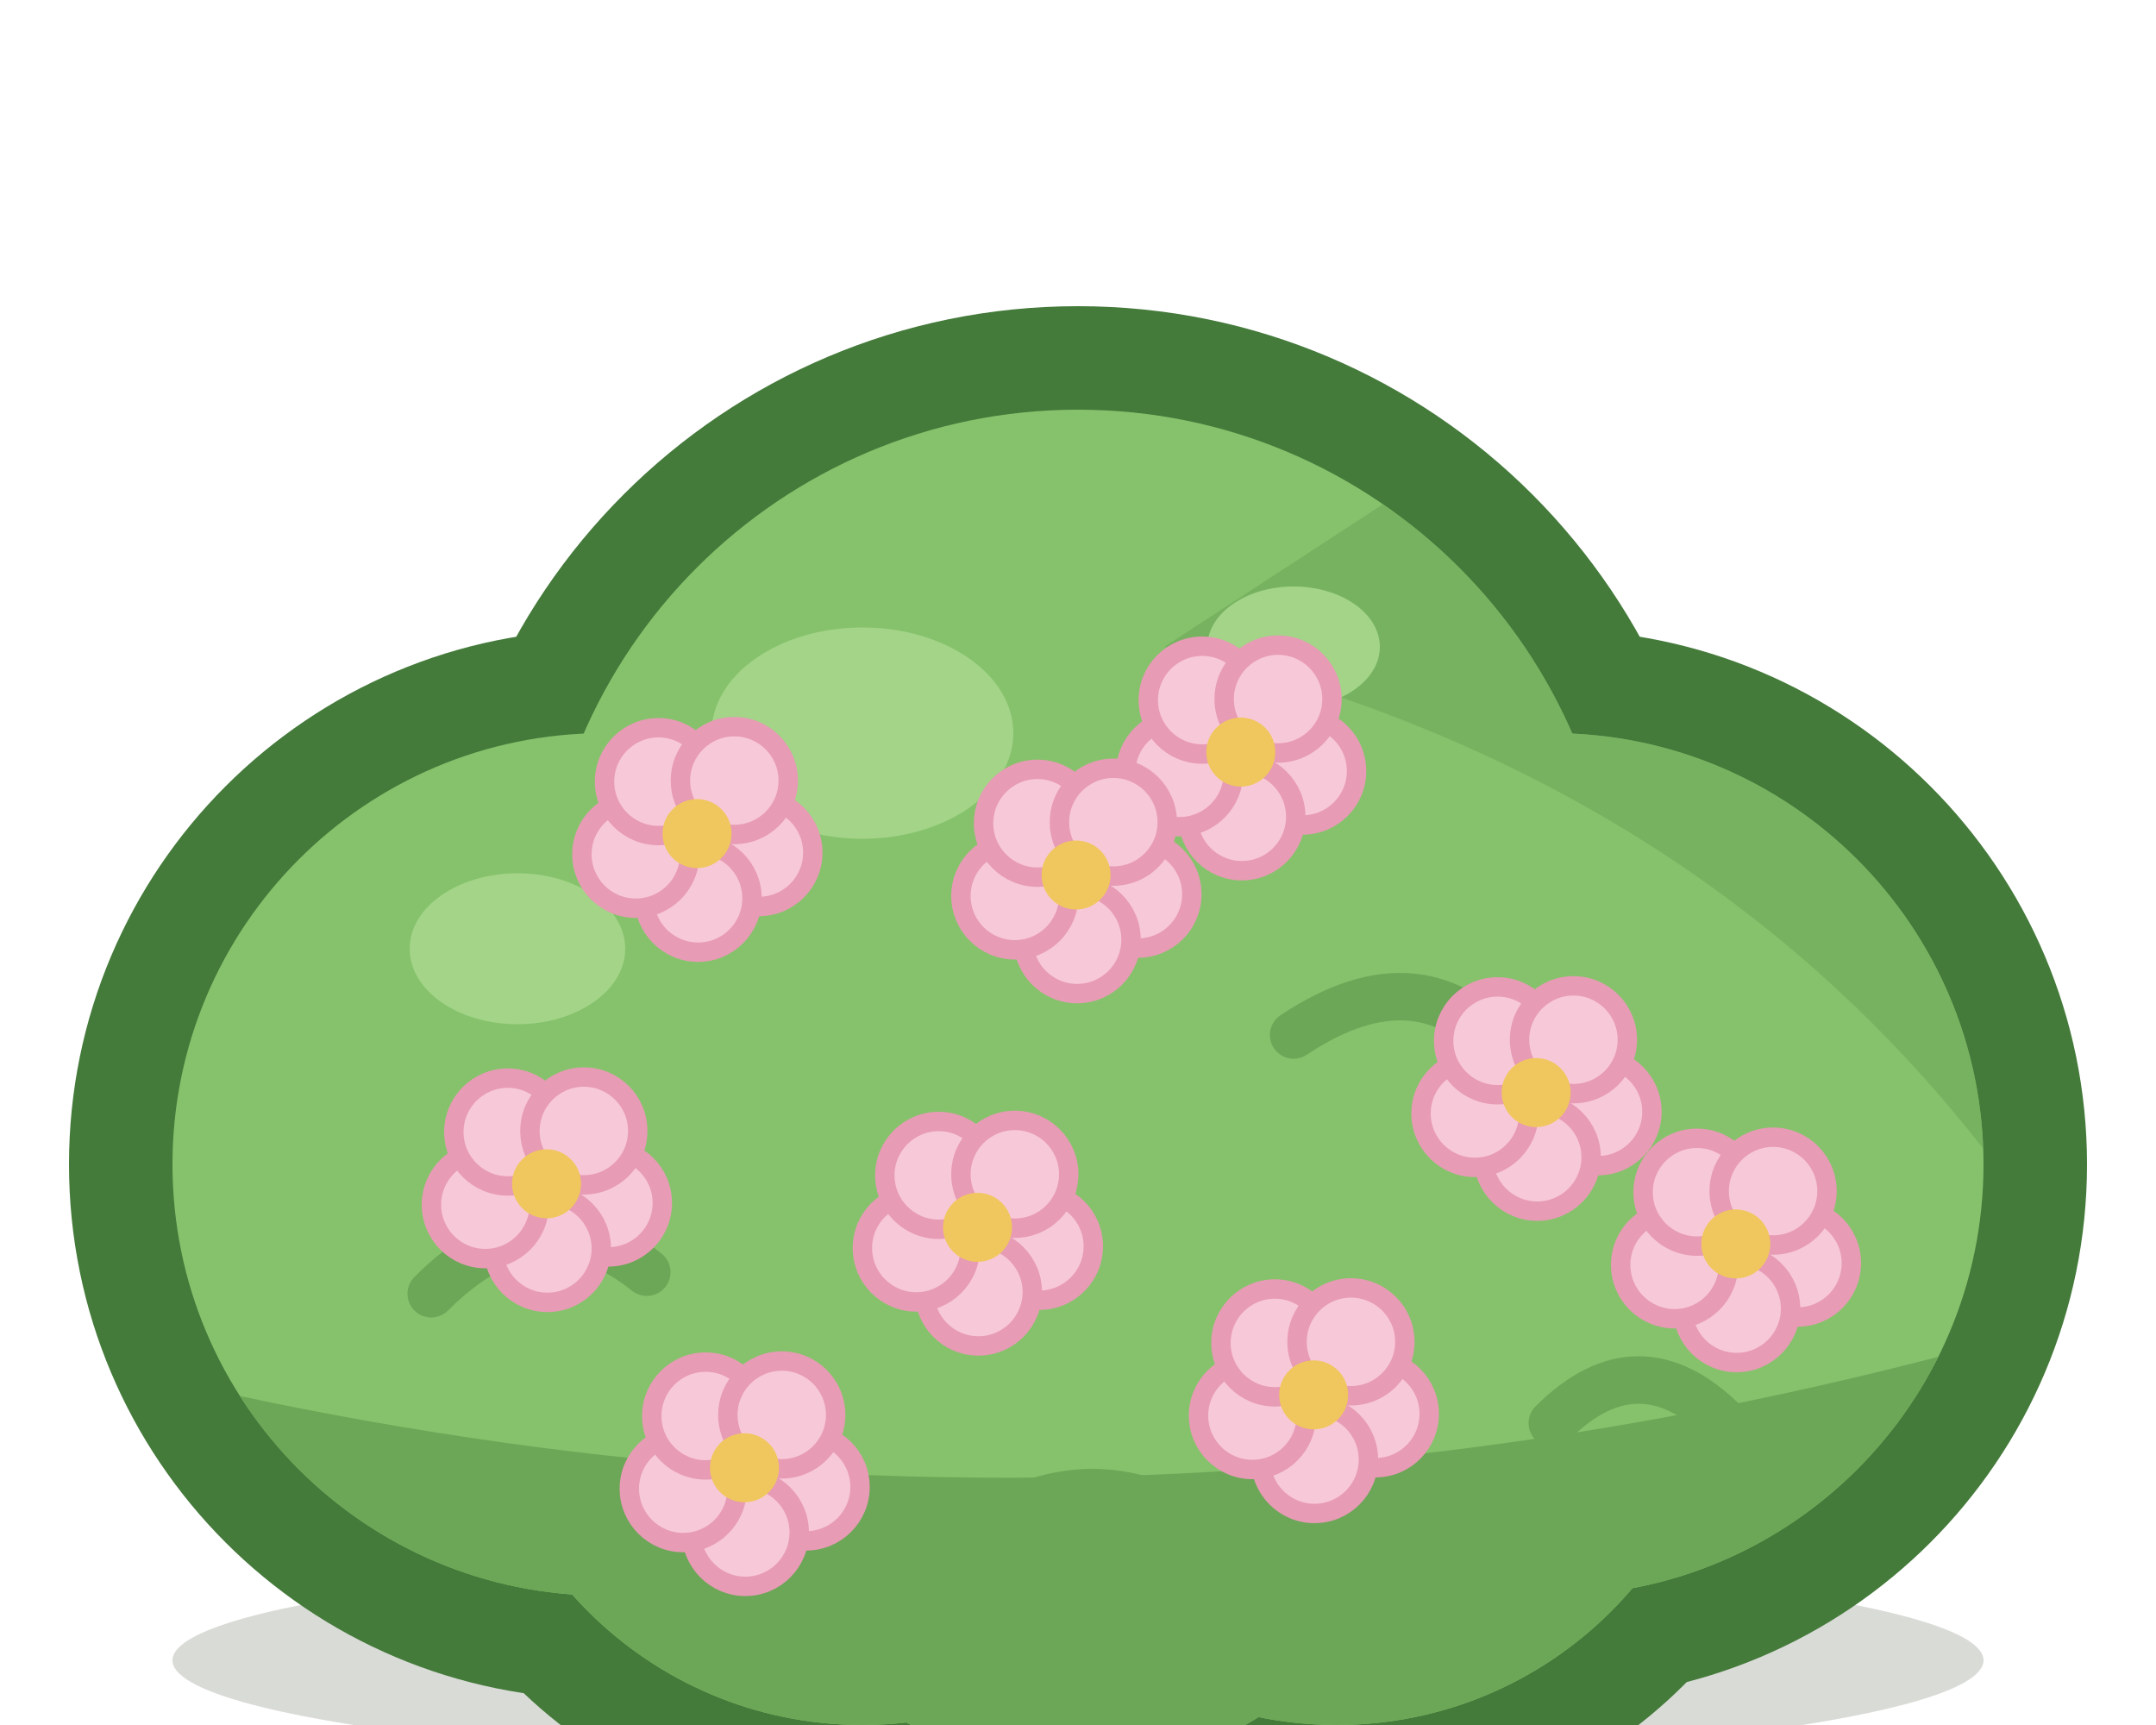
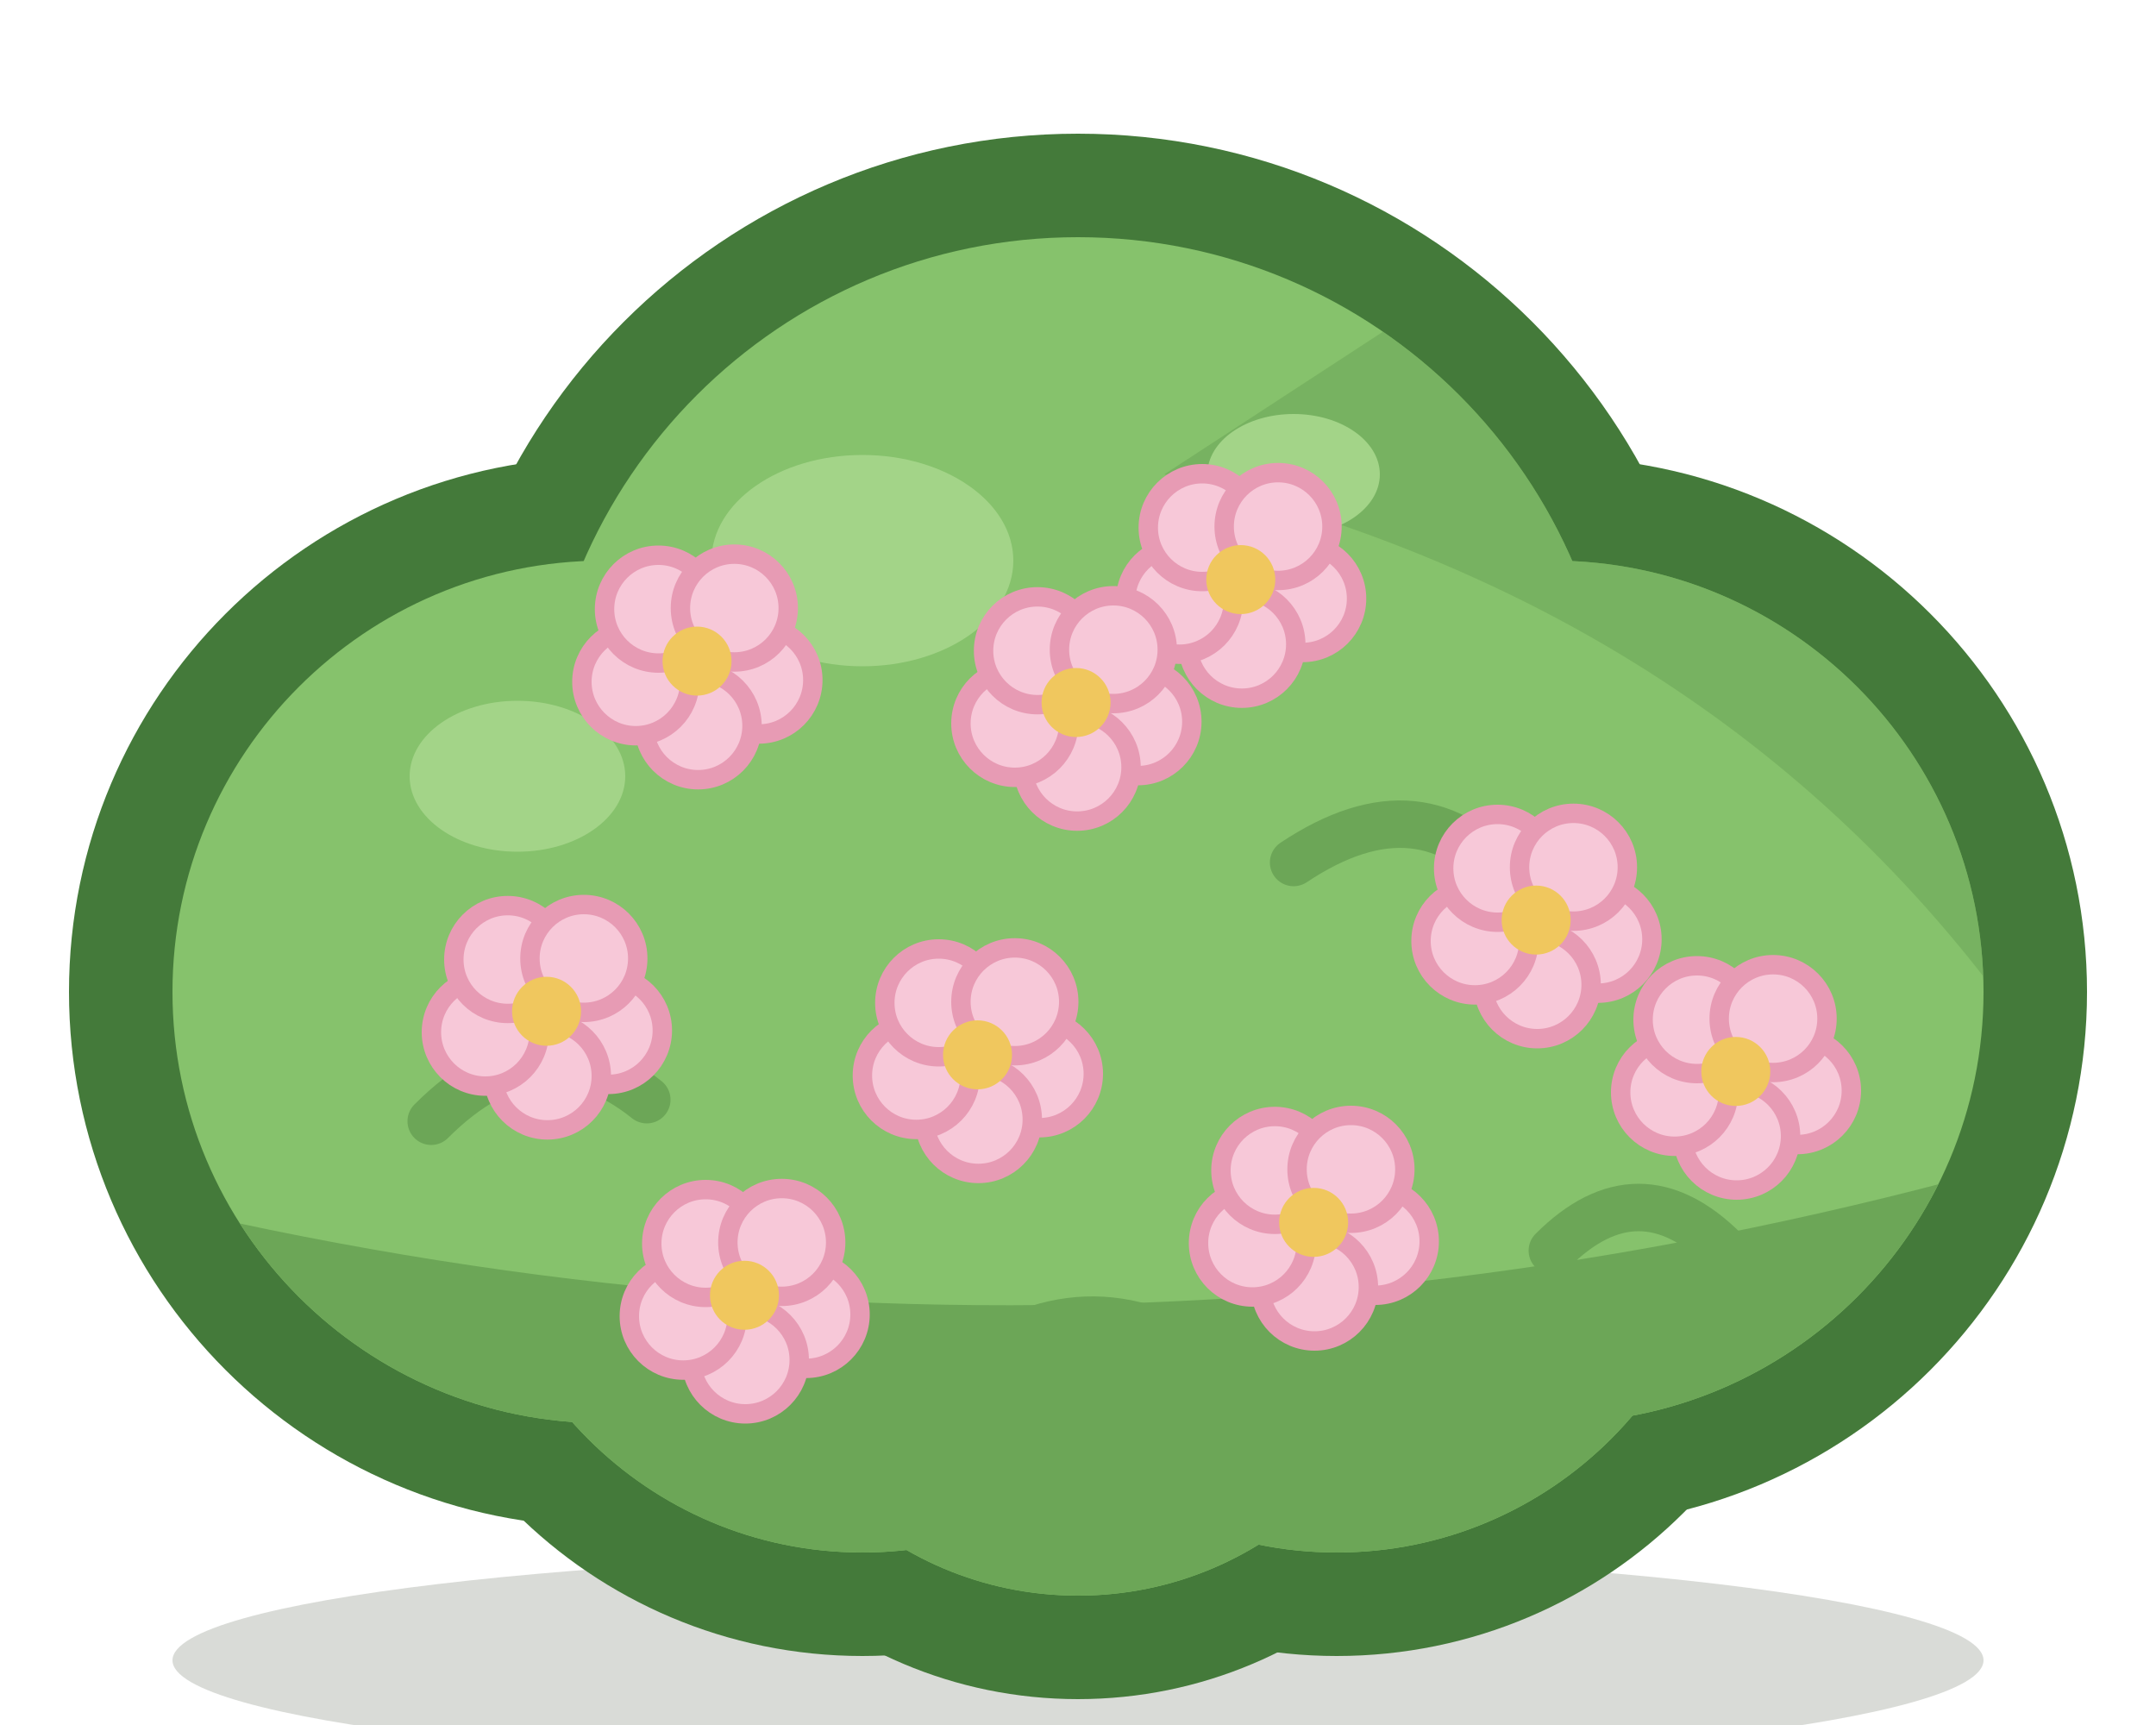
<svg xmlns="http://www.w3.org/2000/svg" viewBox="0 0 100 80" width="100" height="80">
  <defs>
    <clipPath id="b">
      <circle cx="28" cy="54" r="20" />
      <circle cx="50" cy="44" r="25" />
      <circle cx="72" cy="54" r="20" />
      <circle cx="40" cy="62" r="18" />
      <circle cx="62" cy="62" r="18" />
      <circle cx="50" cy="66" r="16" />
    </clipPath>
  </defs>
  <ellipse cx="50" cy="77" rx="42" ry="5" fill="#2e3a22" opacity="0.18" />
-   <g fill="#447a3a" stroke="#447a3a" stroke-width="9.6" stroke-linejoin="round" stroke-linecap="round">
-     <circle cx="28" cy="54" r="20" fill="#447a3a" />
-     <circle cx="50" cy="44" r="25" fill="#447a3a" />
-     <circle cx="72" cy="54" r="20" fill="#447a3a" />
-     <circle cx="40" cy="62" r="18" fill="#447a3a" />
-     <circle cx="62" cy="62" r="18" fill="#447a3a" />
-     <circle cx="50" cy="66" r="16" fill="#447a3a" />
+   <g transform="translate(0,-8)">
+     <g fill="#447a3a" stroke="#447a3a" stroke-width="9.6" stroke-linejoin="round" stroke-linecap="round">
+       <circle cx="28" cy="54" r="20" fill="#447a3a" />
+       <circle cx="50" cy="44" r="25" fill="#447a3a" />
+       <circle cx="72" cy="54" r="20" fill="#447a3a" />
+       <circle cx="40" cy="62" r="18" fill="#447a3a" />
+       <circle cx="62" cy="62" r="18" fill="#447a3a" />
+       <circle cx="50" cy="66" r="16" fill="#447a3a" />
+     </g>
+     <circle cx="28" cy="54" r="20" fill="#86c26c" />
+     <circle cx="50" cy="44" r="25" fill="#86c26c" />
+     <circle cx="72" cy="54" r="20" fill="#86c26c" />
+     <circle cx="40" cy="62" r="18" fill="#86c26c" />
+     <circle cx="62" cy="62" r="18" fill="#86c26c" />
+     <circle cx="50" cy="66" r="16" fill="#86c26c" />
+     <g clip-path="url(#b)">
+       <path d="M0 62Q50 76 100 60L100 90L0 90Z" fill="#6ca657" />
+       <path d="M54 30Q80 36 94 56L100 0Z" fill="#6ca657" opacity="0.55" />
+       <ellipse cx="40" cy="34" rx="7" ry="4.9" fill="#a3d488" />
+       <ellipse cx="24" cy="44" rx="5" ry="3.5" fill="#a3d488" />
+       <ellipse cx="60" cy="30" rx="4" ry="2.8" fill="#a3d488" />
+       <path d="M20 60q5 -5 10 -1M60 48q6 -4 10 1M44 72q6 -5 12 -1M72 66q4 -4 8 0" fill="none" stroke="#6ca657" stroke-width="2.2" stroke-linejoin="round" stroke-linecap="round" />
+     </g>
+     <circle cx="35.2" cy="39.54" r="2.5" fill="#f7c8d8" stroke="#e79bb4" stroke-width="0.9" stroke-linejoin="round" stroke-linecap="round" />
+     <circle cx="32.38" cy="41.66" r="2.5" fill="#f7c8d8" stroke="#e79bb4" stroke-width="0.9" stroke-linejoin="round" stroke-linecap="round" />
+     <circle cx="29.49" cy="39.62" r="2.5" fill="#f7c8d8" stroke="#e79bb4" stroke-width="0.9" stroke-linejoin="round" stroke-linecap="round" />
+     <circle cx="30.54" cy="36.25" r="2.5" fill="#f7c8d8" stroke="#e79bb4" stroke-width="0.9" stroke-linejoin="round" stroke-linecap="round" />
+     <circle cx="34.06" cy="36.2" r="2.5" fill="#f7c8d8" stroke="#e79bb4" stroke-width="0.9" stroke-linejoin="round" stroke-linecap="round" />
+     <circle cx="32.33" cy="38.66" r="1.6" fill="#f0c75e" />
+     <circle cx="60.42" cy="35.76" r="2.5" fill="#f7c8d8" stroke="#e79bb4" stroke-width="0.9" stroke-linejoin="round" stroke-linecap="round" />
+     <circle cx="57.6" cy="37.88" r="2.5" fill="#f7c8d8" stroke="#e79bb4" stroke-width="0.9" stroke-linejoin="round" stroke-linecap="round" />
+     <circle cx="54.71" cy="35.84" r="2.5" fill="#f7c8d8" stroke="#e79bb4" stroke-width="0.9" stroke-linejoin="round" stroke-linecap="round" />
+     <circle cx="55.76" cy="32.47" r="2.5" fill="#f7c8d8" stroke="#e79bb4" stroke-width="0.9" stroke-linejoin="round" stroke-linecap="round" />
+     <circle cx="59.28" cy="32.42" r="2.5" fill="#f7c8d8" stroke="#e79bb4" stroke-width="0.9" stroke-linejoin="round" stroke-linecap="round" />
+     <circle cx="57.55" cy="34.88" r="1.6" fill="#f0c75e" />
+     <circle cx="74.12" cy="51.56" r="2.5" fill="#f7c8d8" stroke="#e79bb4" stroke-width="0.9" stroke-linejoin="round" stroke-linecap="round" />
+     <circle cx="71.3" cy="53.67" r="2.5" fill="#f7c8d8" stroke="#e79bb4" stroke-width="0.9" stroke-linejoin="round" stroke-linecap="round" />
+     <circle cx="68.41" cy="51.64" r="2.5" fill="#f7c8d8" stroke="#e79bb4" stroke-width="0.9" stroke-linejoin="round" stroke-linecap="round" />
+     <circle cx="69.46" cy="48.27" r="2.5" fill="#f7c8d8" stroke="#e79bb4" stroke-width="0.9" stroke-linejoin="round" stroke-linecap="round" />
+     <circle cx="72.98" cy="48.22" r="2.5" fill="#f7c8d8" stroke="#e79bb4" stroke-width="0.9" stroke-linejoin="round" stroke-linecap="round" />
+     <circle cx="71.25" cy="50.67" r="1.6" fill="#f0c75e" />
+     <circle cx="48.21" cy="57.8" r="2.5" fill="#f7c8d8" stroke="#e79bb4" stroke-width="0.9" stroke-linejoin="round" stroke-linecap="round" />
+     <circle cx="45.38" cy="59.92" r="2.5" fill="#f7c8d8" stroke="#e79bb4" stroke-width="0.9" stroke-linejoin="round" stroke-linecap="round" />
+     <circle cx="42.5" cy="57.88" r="2.5" fill="#f7c8d8" stroke="#e79bb4" stroke-width="0.9" stroke-linejoin="round" stroke-linecap="round" />
+     <circle cx="43.54" cy="54.51" r="2.5" fill="#f7c8d8" stroke="#e79bb4" stroke-width="0.9" stroke-linejoin="round" stroke-linecap="round" />
+     <circle cx="47.07" cy="54.46" r="2.5" fill="#f7c8d8" stroke="#e79bb4" stroke-width="0.9" stroke-linejoin="round" stroke-linecap="round" />
+     <circle cx="45.34" cy="56.92" r="1.6" fill="#f0c75e" />
+     <circle cx="28.22" cy="55.79" r="2.5" fill="#f7c8d8" stroke="#e79bb4" stroke-width="0.9" stroke-linejoin="round" stroke-linecap="round" />
+     <circle cx="25.39" cy="57.9" r="2.5" fill="#f7c8d8" stroke="#e79bb4" stroke-width="0.9" stroke-linejoin="round" stroke-linecap="round" />
+     <circle cx="22.51" cy="55.87" r="2.5" fill="#f7c8d8" stroke="#e79bb4" stroke-width="0.9" stroke-linejoin="round" stroke-linecap="round" />
+     <circle cx="23.55" cy="52.5" r="2.5" fill="#f7c8d8" stroke="#e79bb4" stroke-width="0.9" stroke-linejoin="round" stroke-linecap="round" />
+     <circle cx="27.08" cy="52.45" r="2.5" fill="#f7c8d8" stroke="#e79bb4" stroke-width="0.9" stroke-linejoin="round" stroke-linecap="round" />
+     <circle cx="25.35" cy="54.9" r="1.6" fill="#f0c75e" />
+     <circle cx="63.79" cy="65.57" r="2.5" fill="#f7c8d8" stroke="#e79bb4" stroke-width="0.9" stroke-linejoin="round" stroke-linecap="round" />
+     <circle cx="60.97" cy="67.69" r="2.5" fill="#f7c8d8" stroke="#e79bb4" stroke-width="0.9" stroke-linejoin="round" stroke-linecap="round" />
+     <circle cx="58.09" cy="65.65" r="2.5" fill="#f7c8d8" stroke="#e79bb4" stroke-width="0.9" stroke-linejoin="round" stroke-linecap="round" />
+     <circle cx="59.13" cy="62.28" r="2.5" fill="#f7c8d8" stroke="#e79bb4" stroke-width="0.9" stroke-linejoin="round" stroke-linecap="round" />
+     <circle cx="62.66" cy="62.23" r="2.5" fill="#f7c8d8" stroke="#e79bb4" stroke-width="0.9" stroke-linejoin="round" stroke-linecap="round" />
+     <circle cx="60.93" cy="64.69" r="1.6" fill="#f0c75e" />
+     <circle cx="52.78" cy="41.47" r="2.5" fill="#f7c8d8" stroke="#e79bb4" stroke-width="0.9" stroke-linejoin="round" stroke-linecap="round" />
+     <circle cx="49.96" cy="43.58" r="2.5" fill="#f7c8d8" stroke="#e79bb4" stroke-width="0.9" stroke-linejoin="round" stroke-linecap="round" />
+     <circle cx="47.07" cy="41.55" r="2.5" fill="#f7c8d8" stroke="#e79bb4" stroke-width="0.9" stroke-linejoin="round" stroke-linecap="round" />
+     <circle cx="48.12" cy="38.18" r="2.5" fill="#f7c8d8" stroke="#e79bb4" stroke-width="0.9" stroke-linejoin="round" stroke-linecap="round" />
+     <circle cx="51.64" cy="38.13" r="2.5" fill="#f7c8d8" stroke="#e79bb4" stroke-width="0.9" stroke-linejoin="round" stroke-linecap="round" />
+     <circle cx="49.91" cy="40.58" r="1.6" fill="#f0c75e" />
+     <circle cx="83.37" cy="58.58" r="2.5" fill="#f7c8d8" stroke="#e79bb4" stroke-width="0.9" stroke-linejoin="round" stroke-linecap="round" />
+     <circle cx="80.55" cy="60.69" r="2.5" fill="#f7c8d8" stroke="#e79bb4" stroke-width="0.9" stroke-linejoin="round" stroke-linecap="round" />
+     <circle cx="77.67" cy="58.66" r="2.5" fill="#f7c8d8" stroke="#e79bb4" stroke-width="0.9" stroke-linejoin="round" stroke-linecap="round" />
+     <circle cx="78.71" cy="55.29" r="2.5" fill="#f7c8d8" stroke="#e79bb4" stroke-width="0.9" stroke-linejoin="round" stroke-linecap="round" />
+     <circle cx="82.24" cy="55.24" r="2.5" fill="#f7c8d8" stroke="#e79bb4" stroke-width="0.9" stroke-linejoin="round" stroke-linecap="round" />
+     <circle cx="80.51" cy="57.69" r="1.6" fill="#f0c75e" />
+     <circle cx="37.39" cy="68.96" r="2.5" fill="#f7c8d8" stroke="#e79bb4" stroke-width="0.9" stroke-linejoin="round" stroke-linecap="round" />
+     <circle cx="34.57" cy="71.07" r="2.5" fill="#f7c8d8" stroke="#e79bb4" stroke-width="0.9" stroke-linejoin="round" stroke-linecap="round" />
+     <circle cx="31.69" cy="69.04" r="2.5" fill="#f7c8d8" stroke="#e79bb4" stroke-width="0.9" stroke-linejoin="round" stroke-linecap="round" />
+     <circle cx="32.73" cy="65.67" r="2.5" fill="#f7c8d8" stroke="#e79bb4" stroke-width="0.9" stroke-linejoin="round" stroke-linecap="round" />
+     <circle cx="36.26" cy="65.62" r="2.5" fill="#f7c8d8" stroke="#e79bb4" stroke-width="0.9" stroke-linejoin="round" stroke-linecap="round" />
+     <circle cx="34.53" cy="68.07" r="1.6" fill="#f0c75e" />
  </g>
-   <circle cx="28" cy="54" r="20" fill="#86c26c" />
-   <circle cx="50" cy="44" r="25" fill="#86c26c" />
-   <circle cx="72" cy="54" r="20" fill="#86c26c" />
-   <circle cx="40" cy="62" r="18" fill="#86c26c" />
-   <circle cx="62" cy="62" r="18" fill="#86c26c" />
-   <circle cx="50" cy="66" r="16" fill="#86c26c" />
-   <g clip-path="url(#b)">
-     <path d="M0 62Q50 76 100 60L100 90L0 90Z" fill="#6ca657" />
-     <path d="M54 30Q80 36 94 56L100 0Z" fill="#6ca657" opacity="0.55" />
-     <ellipse cx="40" cy="34" rx="7" ry="4.9" fill="#a3d488" />
-     <ellipse cx="24" cy="44" rx="5" ry="3.5" fill="#a3d488" />
-     <ellipse cx="60" cy="30" rx="4" ry="2.8" fill="#a3d488" />
-     <path d="M20 60q5 -5 10 -1M60 48q6 -4 10 1M44 72q6 -5 12 -1M72 66q4 -4 8 0" fill="none" stroke="#6ca657" stroke-width="2.2" stroke-linejoin="round" stroke-linecap="round" />
-   </g>
-   <circle cx="35.2" cy="39.54" r="2.5" fill="#f7c8d8" stroke="#e79bb4" stroke-width="0.9" stroke-linejoin="round" stroke-linecap="round" />
-   <circle cx="32.38" cy="41.66" r="2.5" fill="#f7c8d8" stroke="#e79bb4" stroke-width="0.9" stroke-linejoin="round" stroke-linecap="round" />
-   <circle cx="29.49" cy="39.62" r="2.5" fill="#f7c8d8" stroke="#e79bb4" stroke-width="0.9" stroke-linejoin="round" stroke-linecap="round" />
-   <circle cx="30.54" cy="36.25" r="2.5" fill="#f7c8d8" stroke="#e79bb4" stroke-width="0.9" stroke-linejoin="round" stroke-linecap="round" />
-   <circle cx="34.06" cy="36.2" r="2.5" fill="#f7c8d8" stroke="#e79bb4" stroke-width="0.9" stroke-linejoin="round" stroke-linecap="round" />
-   <circle cx="32.33" cy="38.66" r="1.6" fill="#f0c75e" />
-   <circle cx="60.42" cy="35.76" r="2.5" fill="#f7c8d8" stroke="#e79bb4" stroke-width="0.9" stroke-linejoin="round" stroke-linecap="round" />
-   <circle cx="57.6" cy="37.88" r="2.5" fill="#f7c8d8" stroke="#e79bb4" stroke-width="0.9" stroke-linejoin="round" stroke-linecap="round" />
-   <circle cx="54.71" cy="35.84" r="2.5" fill="#f7c8d8" stroke="#e79bb4" stroke-width="0.9" stroke-linejoin="round" stroke-linecap="round" />
-   <circle cx="55.76" cy="32.47" r="2.5" fill="#f7c8d8" stroke="#e79bb4" stroke-width="0.9" stroke-linejoin="round" stroke-linecap="round" />
-   <circle cx="59.28" cy="32.42" r="2.5" fill="#f7c8d8" stroke="#e79bb4" stroke-width="0.9" stroke-linejoin="round" stroke-linecap="round" />
-   <circle cx="57.55" cy="34.88" r="1.6" fill="#f0c75e" />
-   <circle cx="74.12" cy="51.56" r="2.5" fill="#f7c8d8" stroke="#e79bb4" stroke-width="0.9" stroke-linejoin="round" stroke-linecap="round" />
-   <circle cx="71.3" cy="53.67" r="2.5" fill="#f7c8d8" stroke="#e79bb4" stroke-width="0.9" stroke-linejoin="round" stroke-linecap="round" />
-   <circle cx="68.41" cy="51.64" r="2.5" fill="#f7c8d8" stroke="#e79bb4" stroke-width="0.9" stroke-linejoin="round" stroke-linecap="round" />
-   <circle cx="69.46" cy="48.27" r="2.5" fill="#f7c8d8" stroke="#e79bb4" stroke-width="0.9" stroke-linejoin="round" stroke-linecap="round" />
-   <circle cx="72.98" cy="48.22" r="2.5" fill="#f7c8d8" stroke="#e79bb4" stroke-width="0.9" stroke-linejoin="round" stroke-linecap="round" />
-   <circle cx="71.25" cy="50.67" r="1.6" fill="#f0c75e" />
-   <circle cx="48.21" cy="57.8" r="2.5" fill="#f7c8d8" stroke="#e79bb4" stroke-width="0.9" stroke-linejoin="round" stroke-linecap="round" />
-   <circle cx="45.38" cy="59.92" r="2.5" fill="#f7c8d8" stroke="#e79bb4" stroke-width="0.9" stroke-linejoin="round" stroke-linecap="round" />
-   <circle cx="42.5" cy="57.88" r="2.5" fill="#f7c8d8" stroke="#e79bb4" stroke-width="0.9" stroke-linejoin="round" stroke-linecap="round" />
-   <circle cx="43.54" cy="54.51" r="2.5" fill="#f7c8d8" stroke="#e79bb4" stroke-width="0.9" stroke-linejoin="round" stroke-linecap="round" />
-   <circle cx="47.07" cy="54.46" r="2.5" fill="#f7c8d8" stroke="#e79bb4" stroke-width="0.9" stroke-linejoin="round" stroke-linecap="round" />
-   <circle cx="45.34" cy="56.92" r="1.6" fill="#f0c75e" />
-   <circle cx="28.22" cy="55.79" r="2.5" fill="#f7c8d8" stroke="#e79bb4" stroke-width="0.9" stroke-linejoin="round" stroke-linecap="round" />
-   <circle cx="25.39" cy="57.9" r="2.5" fill="#f7c8d8" stroke="#e79bb4" stroke-width="0.9" stroke-linejoin="round" stroke-linecap="round" />
-   <circle cx="22.51" cy="55.87" r="2.5" fill="#f7c8d8" stroke="#e79bb4" stroke-width="0.9" stroke-linejoin="round" stroke-linecap="round" />
-   <circle cx="23.55" cy="52.5" r="2.5" fill="#f7c8d8" stroke="#e79bb4" stroke-width="0.9" stroke-linejoin="round" stroke-linecap="round" />
-   <circle cx="27.08" cy="52.45" r="2.5" fill="#f7c8d8" stroke="#e79bb4" stroke-width="0.9" stroke-linejoin="round" stroke-linecap="round" />
-   <circle cx="25.35" cy="54.9" r="1.6" fill="#f0c75e" />
-   <circle cx="63.79" cy="65.57" r="2.5" fill="#f7c8d8" stroke="#e79bb4" stroke-width="0.9" stroke-linejoin="round" stroke-linecap="round" />
-   <circle cx="60.97" cy="67.69" r="2.5" fill="#f7c8d8" stroke="#e79bb4" stroke-width="0.9" stroke-linejoin="round" stroke-linecap="round" />
-   <circle cx="58.09" cy="65.65" r="2.5" fill="#f7c8d8" stroke="#e79bb4" stroke-width="0.9" stroke-linejoin="round" stroke-linecap="round" />
-   <circle cx="59.13" cy="62.28" r="2.5" fill="#f7c8d8" stroke="#e79bb4" stroke-width="0.9" stroke-linejoin="round" stroke-linecap="round" />
-   <circle cx="62.66" cy="62.23" r="2.5" fill="#f7c8d8" stroke="#e79bb4" stroke-width="0.9" stroke-linejoin="round" stroke-linecap="round" />
-   <circle cx="60.93" cy="64.69" r="1.6" fill="#f0c75e" />
-   <circle cx="52.78" cy="41.47" r="2.5" fill="#f7c8d8" stroke="#e79bb4" stroke-width="0.9" stroke-linejoin="round" stroke-linecap="round" />
-   <circle cx="49.96" cy="43.58" r="2.5" fill="#f7c8d8" stroke="#e79bb4" stroke-width="0.9" stroke-linejoin="round" stroke-linecap="round" />
-   <circle cx="47.07" cy="41.55" r="2.5" fill="#f7c8d8" stroke="#e79bb4" stroke-width="0.9" stroke-linejoin="round" stroke-linecap="round" />
-   <circle cx="48.12" cy="38.18" r="2.5" fill="#f7c8d8" stroke="#e79bb4" stroke-width="0.9" stroke-linejoin="round" stroke-linecap="round" />
-   <circle cx="51.64" cy="38.13" r="2.5" fill="#f7c8d8" stroke="#e79bb4" stroke-width="0.9" stroke-linejoin="round" stroke-linecap="round" />
-   <circle cx="49.91" cy="40.58" r="1.6" fill="#f0c75e" />
-   <circle cx="83.37" cy="58.58" r="2.5" fill="#f7c8d8" stroke="#e79bb4" stroke-width="0.9" stroke-linejoin="round" stroke-linecap="round" />
-   <circle cx="80.55" cy="60.69" r="2.5" fill="#f7c8d8" stroke="#e79bb4" stroke-width="0.9" stroke-linejoin="round" stroke-linecap="round" />
-   <circle cx="77.67" cy="58.66" r="2.5" fill="#f7c8d8" stroke="#e79bb4" stroke-width="0.9" stroke-linejoin="round" stroke-linecap="round" />
-   <circle cx="78.71" cy="55.29" r="2.5" fill="#f7c8d8" stroke="#e79bb4" stroke-width="0.9" stroke-linejoin="round" stroke-linecap="round" />
-   <circle cx="82.24" cy="55.24" r="2.5" fill="#f7c8d8" stroke="#e79bb4" stroke-width="0.9" stroke-linejoin="round" stroke-linecap="round" />
-   <circle cx="80.51" cy="57.69" r="1.6" fill="#f0c75e" />
-   <circle cx="37.39" cy="68.96" r="2.5" fill="#f7c8d8" stroke="#e79bb4" stroke-width="0.9" stroke-linejoin="round" stroke-linecap="round" />
-   <circle cx="34.57" cy="71.07" r="2.5" fill="#f7c8d8" stroke="#e79bb4" stroke-width="0.9" stroke-linejoin="round" stroke-linecap="round" />
-   <circle cx="31.69" cy="69.04" r="2.5" fill="#f7c8d8" stroke="#e79bb4" stroke-width="0.9" stroke-linejoin="round" stroke-linecap="round" />
-   <circle cx="32.73" cy="65.67" r="2.5" fill="#f7c8d8" stroke="#e79bb4" stroke-width="0.9" stroke-linejoin="round" stroke-linecap="round" />
-   <circle cx="36.26" cy="65.62" r="2.5" fill="#f7c8d8" stroke="#e79bb4" stroke-width="0.9" stroke-linejoin="round" stroke-linecap="round" />
-   <circle cx="34.53" cy="68.07" r="1.6" fill="#f0c75e" />
</svg>
